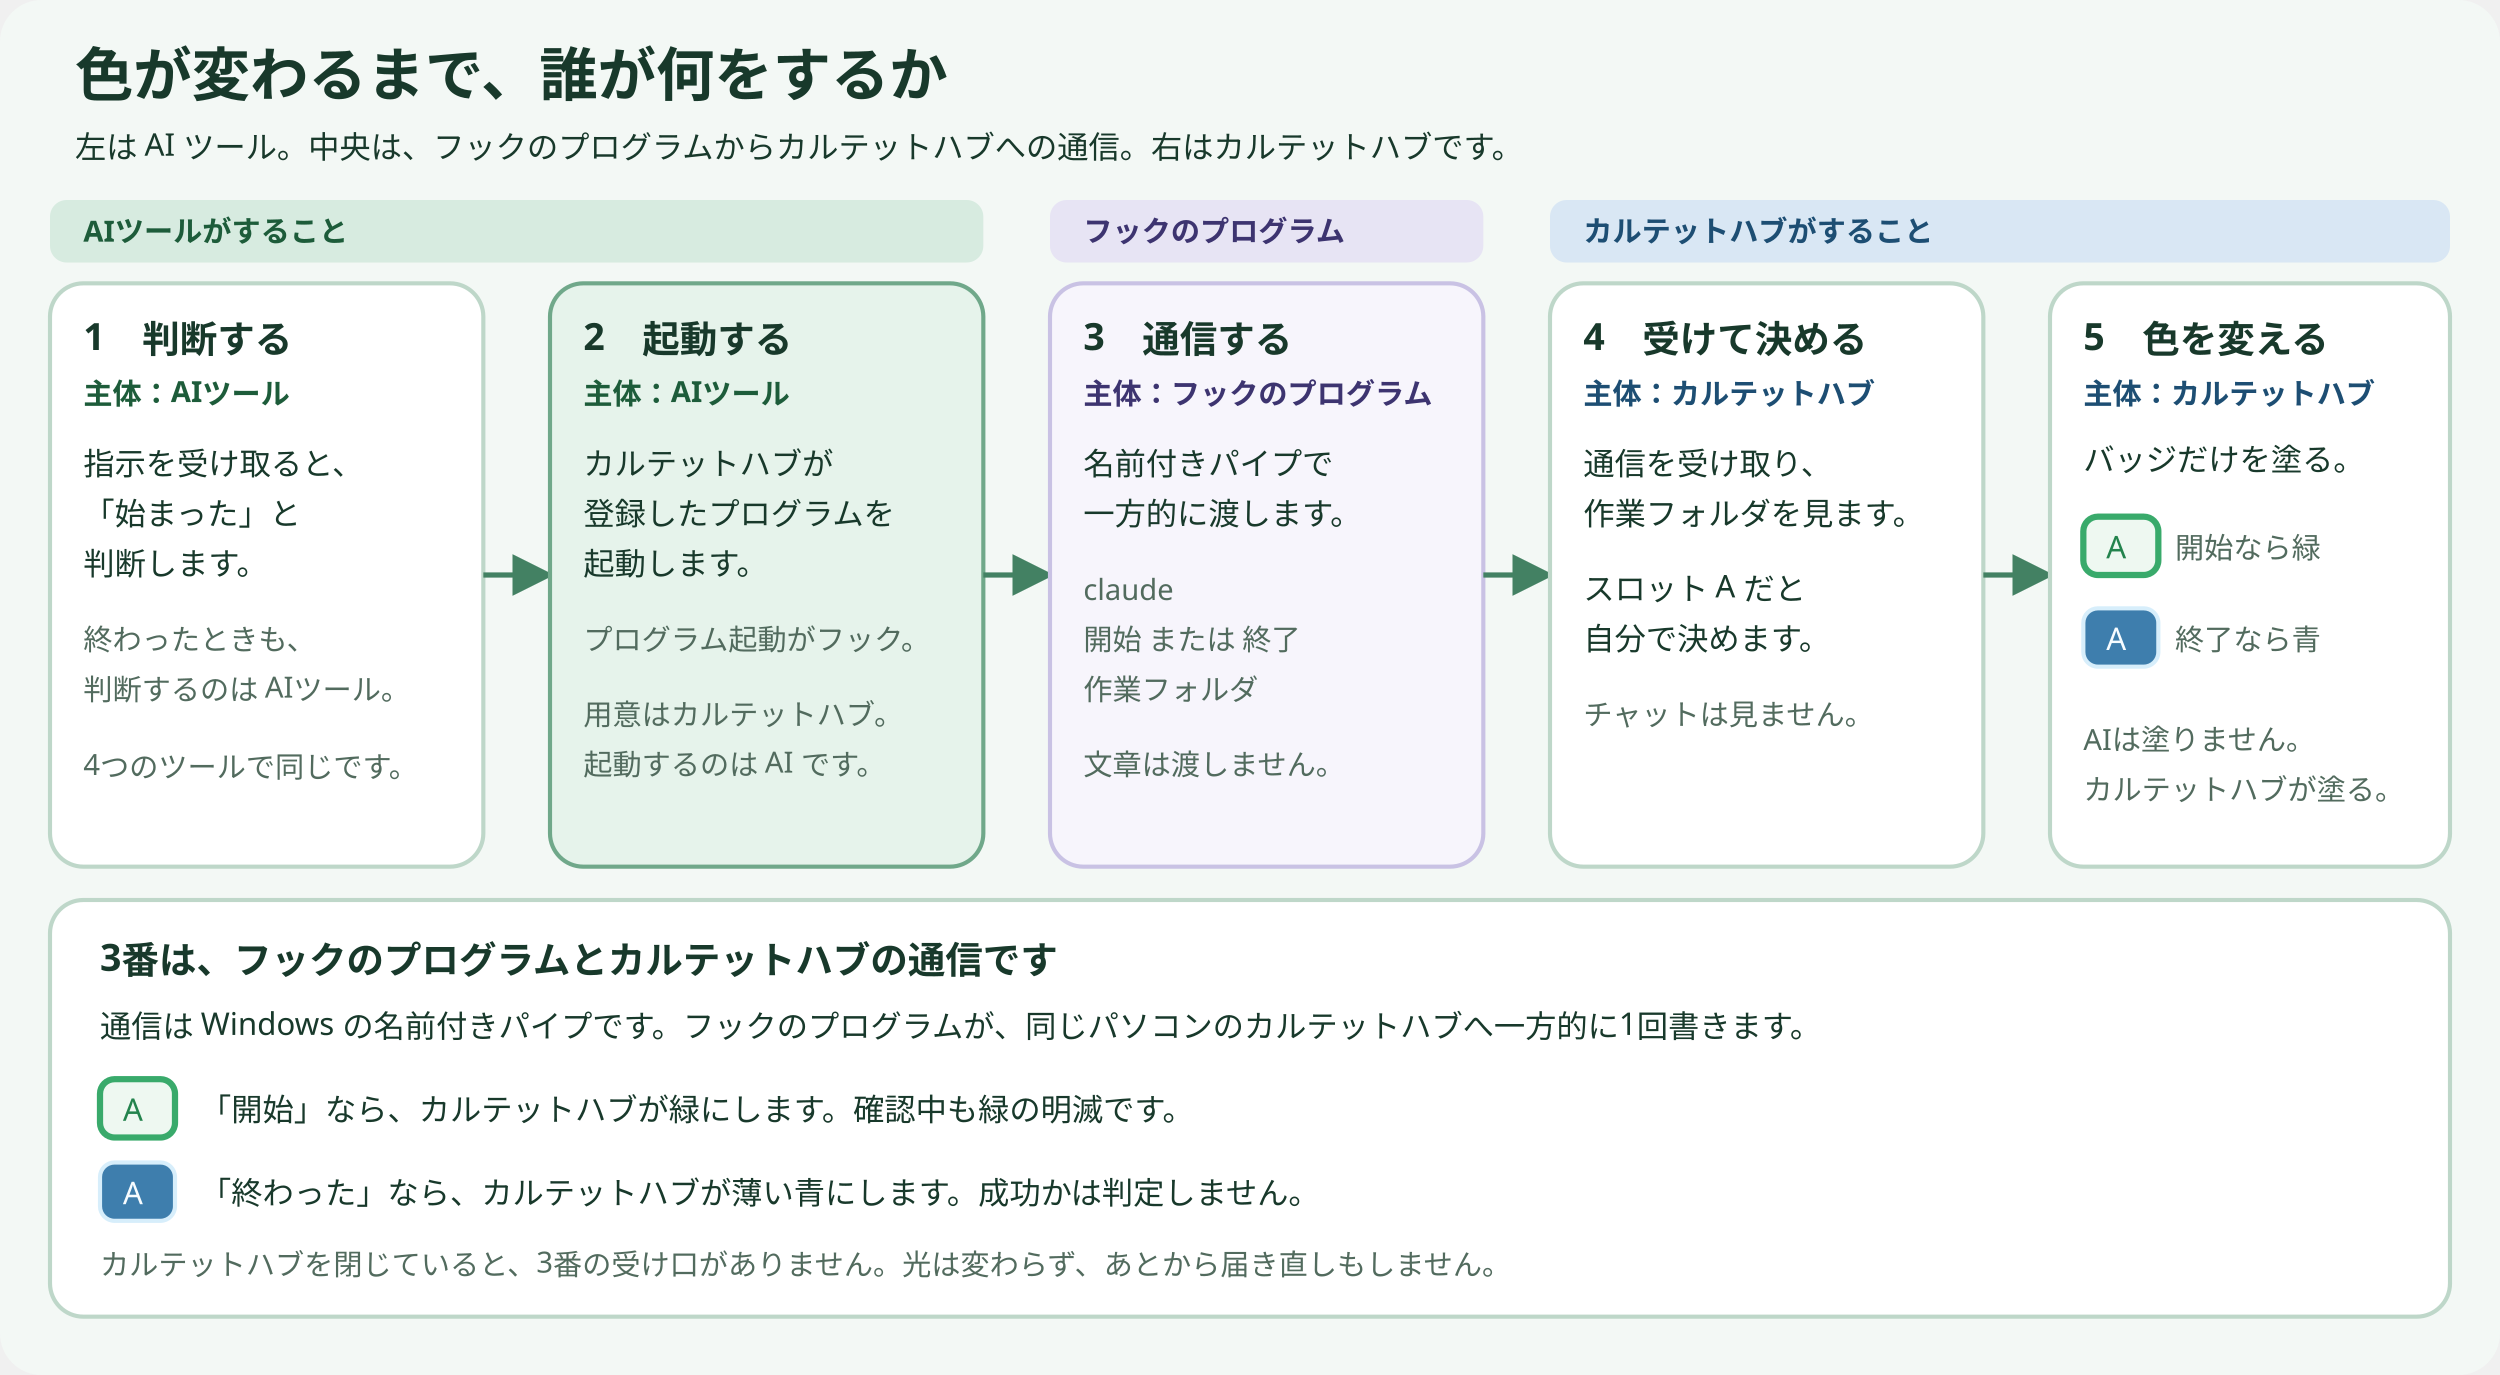
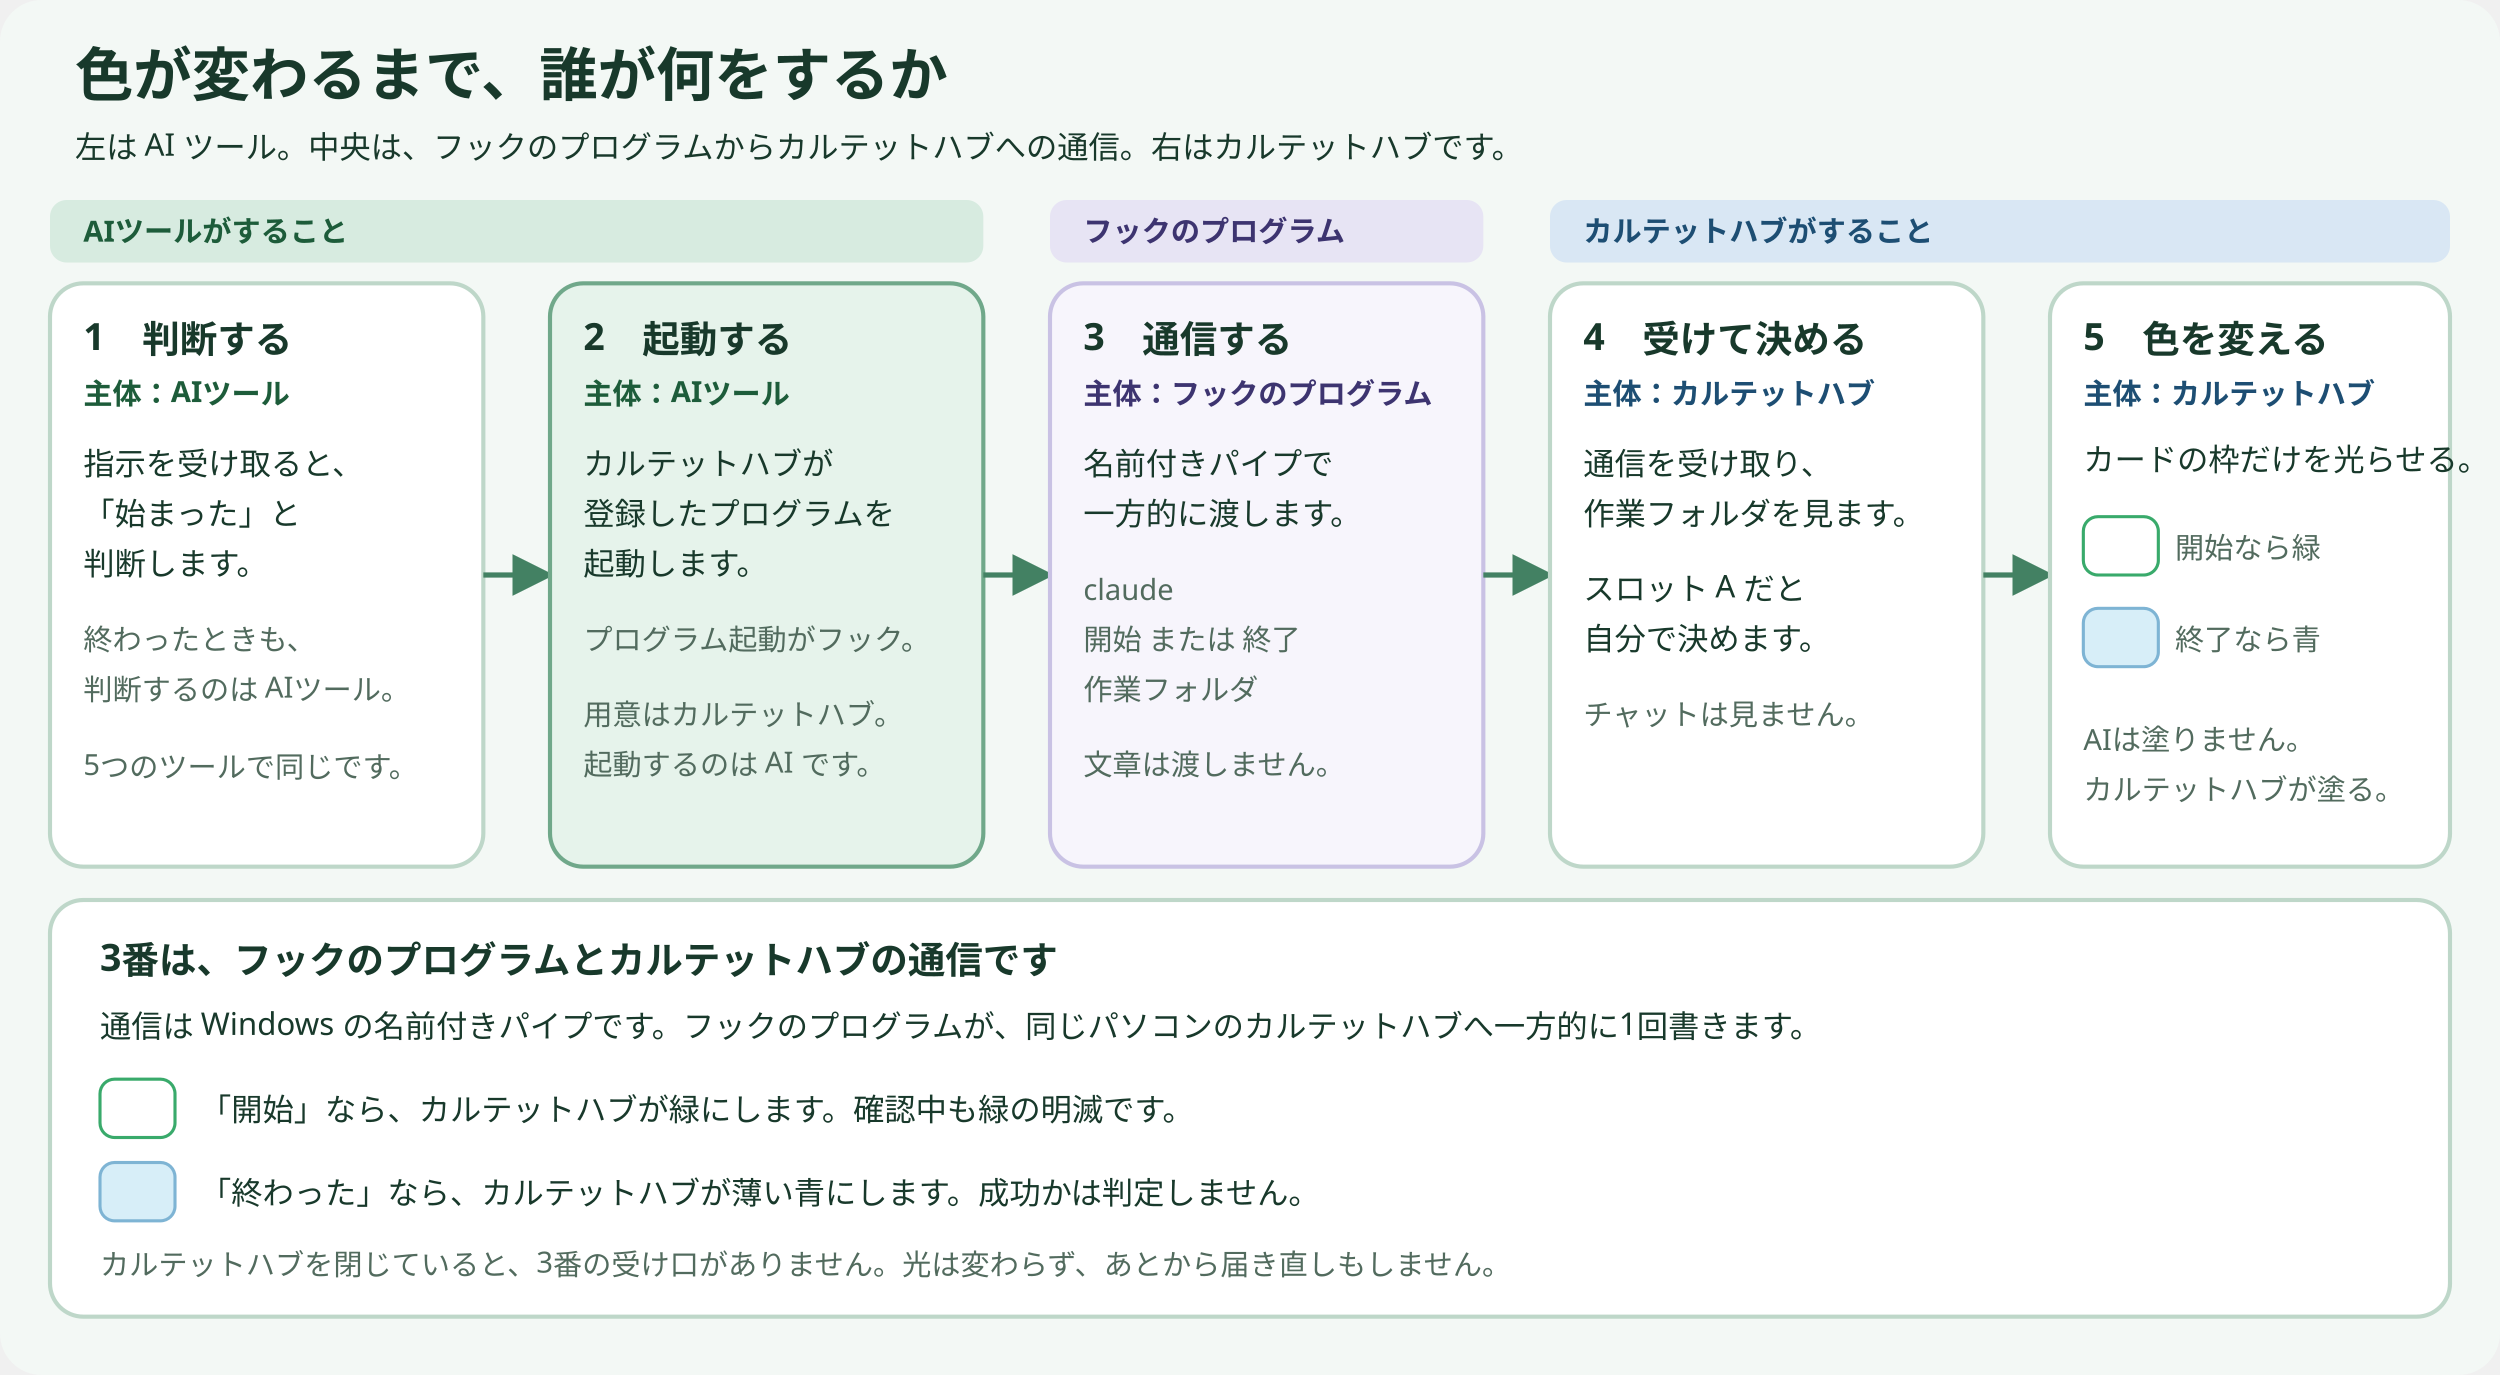
<svg xmlns="http://www.w3.org/2000/svg" width="1200" height="660" viewBox="0 0 1200 660" role="img" aria-labelledby="title desc">
  <defs>
    <marker id="arrow" viewBox="0 0 10 10" refX="9" refY="5" markerWidth="8" markerHeight="8" orient="auto-start-reverse">
      <path d="M0 0 L10 5 L0 10 Z" fill="#438163" />
    </marker>
    <style>
      text { font-family: "Yu Gothic UI", "Meiryo", sans-serif; fill: #18392b; }
      .title { font-size: 28px; font-weight: 700; }
      .heading { font-size: 18px; font-weight: 700; }
      .body { font-size: 15px; }
      .small { font-size: 14px; fill: #526b5e; }
      .who { font-size: 14px; font-weight: 700; }
      .card { fill: #ffffff; stroke: #bed7c9; stroke-width: 2; }
      .line { fill: none; stroke: #438163; stroke-width: 2.5; marker-end: url(#arrow); }
    </style>
  </defs>
  <rect width="1200" height="660" rx="20" fill="#f3f8f5" />
  <text x="36" y="46" class="title">色が変わるまで、誰が何をするか</text>
  <text x="36" y="76" class="body">左は AI ツール。中央は、フックのプログラムからカルテットハブへの通信。右はカルテットハブです。</text>
  <rect x="24" y="96" width="448" height="30" rx="8" fill="#d7ebe0" />
  <text x="40" y="116" class="who" style="fill:#1d5c3a">AIツールがすること</text>
  <rect x="504" y="96" width="208" height="30" rx="8" fill="#e7e4f4" />
  <text x="520" y="116" class="who" style="fill:#3d3470">フックのプログラム</text>
  <rect x="744" y="96" width="432" height="30" rx="8" fill="#d9e7f4" />
  <text x="760" y="116" class="who" style="fill:#1d4e73">カルテットハブがすること</text>
  <rect x="24" y="136" width="208" height="280" rx="16" class="card" />
  <text x="40" y="168" class="heading">1　判断する</text>
  <text x="40" y="194" class="who" style="fill:#1d5c3a">主体：AIツール</text>
  <text x="40" y="228" class="body">指示を受け取ると、</text>
  <text x="40" y="252" class="body">「始まった」と</text>
  <text x="40" y="276" class="body">判断します。</text>
  <text x="40" y="312" class="small">終わったときも、</text>
  <text x="40" y="336" class="small">判断するのは AIツール。</text>
-   <text x="40" y="372" class="small">4つのツールで同じです。</text>
+   <text x="40" y="372" class="small">5つのツールで同じです。</text>
  <path d="M232 276 H264" class="line" />
  <rect x="264" y="136" width="208" height="280" rx="16" fill="#e6f3eb" stroke="#70a88a" stroke-width="2" />
  <text x="280" y="168" class="heading">2　起動する</text>
  <text x="280" y="194" class="who" style="fill:#1d5c3a">主体：AIツール</text>
  <text x="280" y="228" class="body">カルテットハブが</text>
  <text x="280" y="252" class="body">登録したプログラムを</text>
  <text x="280" y="276" class="body">起動します。</text>
  <text x="280" y="312" class="small">プログラム起動がフック。</text>
  <text x="280" y="348" class="small">用意はカルテットハブ。</text>
  <text x="280" y="372" class="small">起動するのは AI です。</text>
  <path d="M472 276 H504" class="line" />
  <rect x="504" y="136" width="208" height="280" rx="16" fill="#f7f5fc" stroke="#c9c2e4" stroke-width="2" />
  <text x="520" y="168" class="heading">3　通信する</text>
  <text x="520" y="194" class="who" style="fill:#3d3470">主体：フックのプログラム</text>
  <text x="520" y="228" class="body">名前付きパイプで</text>
  <text x="520" y="252" class="body">一方的に渡します。</text>
  <text x="520" y="288" class="small">claude</text>
  <text x="520" y="312" class="small">開始 または 終了</text>
  <text x="520" y="336" class="small">作業フォルダ</text>
  <text x="520" y="372" class="small">文章は渡しません。</text>
  <path d="M712 276 H744" class="line" />
  <rect x="744" y="136" width="208" height="280" rx="16" class="card" />
  <text x="760" y="168" class="heading">4　受けて決める</text>
  <text x="760" y="194" class="who" style="fill:#1d4e73">主体：カルテットハブ</text>
  <text x="760" y="228" class="body">通信を受け取り、</text>
  <text x="760" y="252" class="body">作業フォルダを見ます。</text>
  <text x="760" y="288" class="body">スロット A だと</text>
  <text x="760" y="312" class="body">自分で決めます。</text>
  <text x="760" y="348" class="small">チャットは見ません。</text>
  <path d="M952 276 H984" class="line" />
  <rect x="984" y="136" width="192" height="280" rx="16" class="card" />
  <text x="1000" y="168" class="heading">5　色を変える</text>
  <text x="1000" y="194" class="who" style="fill:#1d4e73">主体：カルテットハブ</text>
-   <text x="1000" y="226" class="body">バッジだけを塗る。</text>
-   <rect x="1000" y="248" width="36" height="28" rx="7" fill="#eef8f1" stroke="#39aa6b" stroke-width="3" />
-   <text x="1011" y="268" class="body" style="fill:#23834d">A</text>
+   <text x="1000" y="226" class="body">カードの枠だけを光らせる。</text>
+   <rect x="1000" y="248" width="36" height="28" rx="7" fill="none" stroke="#39aa6b" stroke-width="1.5" />
  <text x="1044" y="268" class="small">開始なら緑</text>
-   <rect x="1000" y="292" width="36" height="28" rx="7" fill="#3E7EAD" stroke="#D7EEFB" stroke-width="2" />
-   <text x="1011" y="312" class="body" style="fill:#F7FCFF">A</text>
+   <rect x="1000" y="292" width="36" height="28" rx="7" fill="#d7eef8" stroke="#7eb4d4" stroke-width="1.5" />
  <text x="1044" y="312" class="small">終了なら青</text>
  <text x="1000" y="360" class="small">AIは塗りません。</text>
  <text x="1000" y="384" class="small">カルテットハブが塗る。</text>
  <rect x="24" y="432" width="1152" height="200" rx="16" fill="#ffffff" stroke="#bed7c9" stroke-width="2" />
  <text x="48" y="466" class="heading">3番は、フックのプログラムとカルテットハブの通信です</text>
  <text x="48" y="498" class="body">通信は Windows の名前付きパイプです。フックのプログラムが、同じパソコンのカルテットハブへ一方的に1回書きます。</text>
-   <rect x="48" y="518" width="36" height="28" rx="7" fill="#eef8f1" stroke="#39aa6b" stroke-width="3" />
-   <text x="59" y="538" class="body" style="fill:#23834d">A</text>
+   <rect x="48" y="518" width="36" height="28" rx="7" fill="none" stroke="#39aa6b" stroke-width="1.5" />
  <text x="96" y="538" class="body">「開始」なら、カルテットハブが緑にします。確認中も緑の明滅です。</text>
-   <rect x="48" y="558" width="36" height="28" rx="7" fill="#3E7EAD" stroke="#D7EEFB" stroke-width="2" />
-   <text x="59" y="578" class="body" style="fill:#F7FCFF">A</text>
+   <rect x="48" y="558" width="36" height="28" rx="7" fill="#d7eef8" stroke="#7eb4d4" stroke-width="1.5" />
  <text x="96" y="578" class="body">「終わった」なら、カルテットハブが薄い青にします。成功かは判定しません。</text>
  <text x="48" y="612" class="small">カルテットハブを閉じていると、3番の受け口がありません。光は変わらず、あとから届き直しもしません。</text>
</svg>
